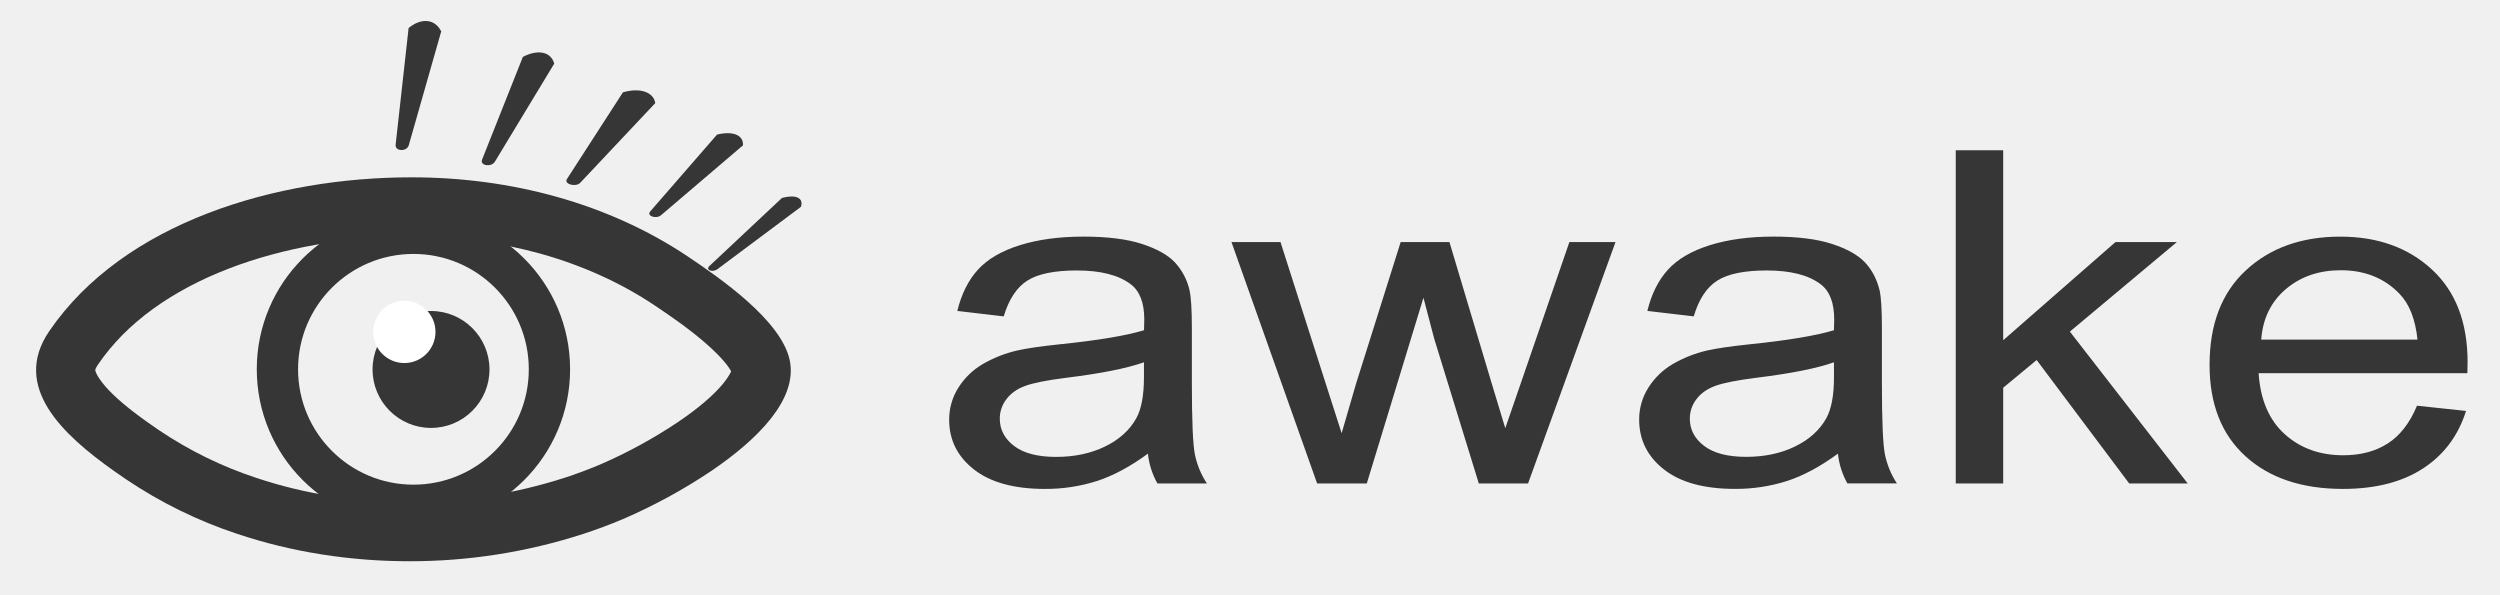
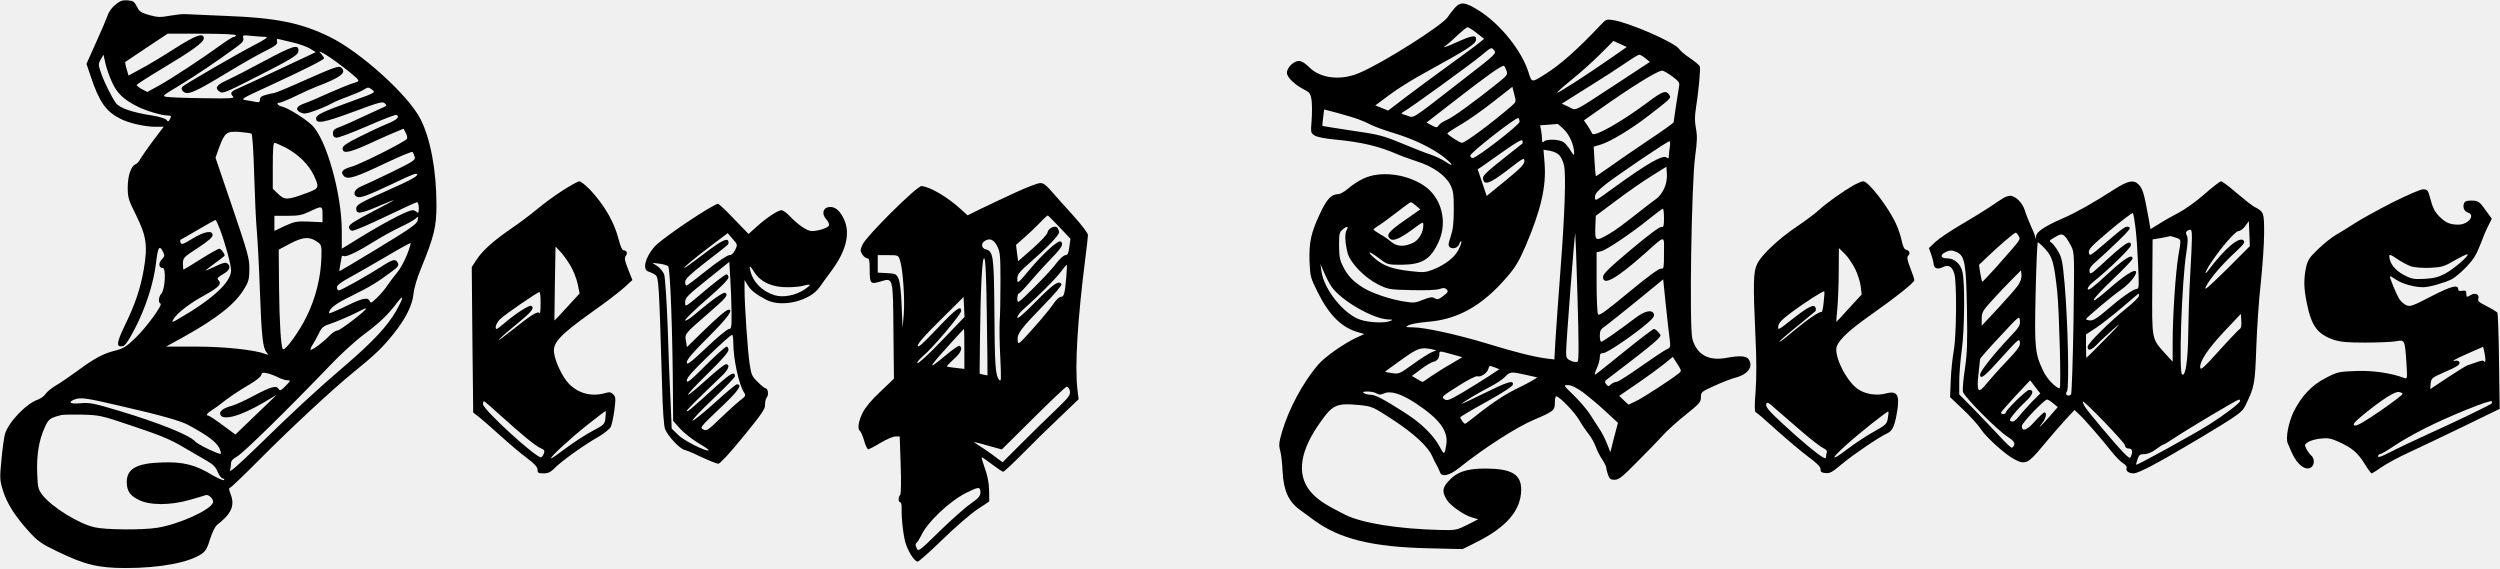
- <svg xmlns="http://www.w3.org/2000/svg" viewBox="0 0 2030 483">
-   <path d="M334.63 192a386.92 386.92 0 0 1 104.64 14.1c34 9.55 65.13 23.69 92.5 42 13.1 8.77 28.25 19.28 41.33 30.69 13.93 12.15 19 19.71 20.6 22.68-1.77 4.18-9.93 18.79-43.42 41.41a396.64 396.64 0 0 1-63.11 34.36c-9.31 3.93-18.92 7.52-28.61 10.68a411 411 0 0 1-126.22 19.78c-43.44 0-85.26-6.62-124.29-19.69a321 321 0 0 1-78.77-38.58 586.35 586.35 0 0 1-9.36-6.49c-15.84-11.23-27.12-20.82-34.48-29.31-7.76-9-8.12-13.13-8.12-13.16s.2-1.45 2.3-4.52c11.43-16.76 26.47-32 44.69-45.17C142 238 162.74 226.93 186 218c43.43-16.74 95.84-26 147.59-26h1.06m0-48h-1.06c-108.74 0-233 36.16-293.6 124.9C9 314.21 51.29 353.15 92.16 382.13c3.39 2.4 6.77 4.74 10.1 7a368.89 368.89 0 0 0 90.55 44.43c44.41 14.87 92 22.17 139.53 22.17a456.2 456.2 0 0 0 141.15-22.16q16.49-5.38 32.33-12.07a445 445 0 0 0 71.33-38.82c37.52-25.34 71.17-58.4 64-90.66C634 260 585 226 558.48 208.25 493.84 164.94 414.47 144 334.63 144z" fill="#363636" />
-   <circle cx="349.99" cy="300" r="47.47" fill="#363636" />
-   <circle cx="328.32" cy="269.5" r="25.29" fill="#fff" />
-   <path d="M650.37 167.94l-67.79 50.6c-4.05 3-10 .72-6.56-2.53l59-55.33h.05c11.06-2.9 17.41-.06 15.41 6.89zM603.32 118l-66.53 56.74c-4 3.39-12 .6-8.81-3.07l54.27-62.4h.06c12.57-3.09 21.24.33 21 8.29zM532.11 83.67l-60.92 64.71c-3.64 3.87-13.51 1.11-10.84-3l45.48-70.43h.07c13.5-3.87 24.27-.46 26.1 8.27zM450.06 51.63l-48.19 79.63c-2.87 4.76-12.38 3.29-10.44-1.61l33.14-83.47h.06c12-6.28 22.44-4.24 25.26 5zM358.29 25.41l-26.35 92.47c-1.57 5.53-11.31 5.14-10.69-.42l10.54-94.72c10.17-8.34 21-7.45 26.15 2.16z" fill="#363636" />
-   <circle cx="335.71" cy="299.87" r="110.44" fill="none" stroke="#363636" stroke-miterlimit="10" stroke-width="33.535" />
-   <path d="M932.1 368.37q-21.4 15.69-41.19 22.15a136.37 136.37 0 0 1-42.49 6.48q-37.42 0-57.57-15.8t-20.12-40.33a47.9 47.9 0 0 1 7.6-26.29 57.89 57.89 0 0 1 19.91-19.1A101.15 101.15 0 0 1 826 284.59q11.34-2.58 34.24-5 46.66-4.78 68.7-11.44c.14-4.55.22-7.44.22-8.67q0-20.3-10.92-28.61-14.76-11.25-43.87-11.25-27.18 0-40.13 8.21T815 256.9l-37.67-4.42q5.13-20.86 16.91-33.68t34-19.75q22.25-6.92 51.57-6.92 29.11 0 47.3 5.9t26.75 14.86a49.29 49.29 0 0 1 12 22.61q1.92 8.49 1.93 30.63v44.29q0 46.33 2.46 58.6a67.46 67.46 0 0 0 9.75 23.53h-40.19a63.21 63.21 0 0 1-7.71-24.18zm-3.21-74.19q-21 7.4-62.92 12.55-23.75 3-33.6 6.65t-15.19 10.79a25.61 25.61 0 0 0-5.35 15.83q0 13.29 11.66 22.15t34.14 8.85q22.25 0 39.59-8.4t25.47-23q6.19-11.25 6.2-33.22zM1069.5 392.55l-69.55-196h39.81l36.16 113.13 13.49 42.07q.85-3.13 11.77-40.41l36.17-114.79h39.59l34 113.68 11.34 37.46 13.06-37.83 39-113.31h37.45l-71 196h-40l-36.17-117.38-8.78-33.4-46 150.78zM1492.4 368.37q-21.4 15.69-41.2 22.15a136.3 136.3 0 0 1-42.48 6.46q-37.46 0-57.57-15.78T1331 340.87a47.82 47.82 0 0 1 7.6-26.29 57.86 57.86 0 0 1 19.9-19.1 101.35 101.35 0 0 1 27.72-10.89q11.34-2.58 34.24-5 46.66-4.78 68.7-11.44c.14-4.55.22-7.44.22-8.67q0-20.3-10.92-28.61-14.76-11.25-43.87-11.25-27.18 0-40.13 8.21t-19.15 29.06l-37.67-4.42q5.13-20.86 16.91-33.68t34-19.75q22.26-6.92 51.58-6.92 29.1 0 47.3 5.9t26.75 14.86q8.57 9 12 22.61 1.92 8.49 1.92 30.63v44.29q0 46.33 2.47 58.6a67.46 67.46 0 0 0 9.73 23.53h-40.23a63 63 0 0 1-7.67-24.17zm-3.21-74.19q-21 7.4-62.92 12.55-23.76 3-33.6 6.65t-15.19 10.79a25.61 25.61 0 0 0-5.35 15.78q0 13.29 11.66 22.15t34.13 8.86q22.26 0 39.6-8.4t25.47-23q6.19-11.25 6.2-33.22zM1588.07 392.55V122h38.52v154.28l91.17-79.72h49.87l-86.89 72.71 95.67 123.28h-47.52l-75.12-100.21-27.18 22.51v77.7zM1962.6 329.43l39.81 4.25q-9.42 30.07-34.89 46.69T1902.46 397q-49.86 0-79.08-26.49t-29.21-74.28q0-49.45 29.53-76.77t76.62-27.31q45.59 0 74.48 26.76t28.89 75.29c0 2-.07 4.93-.21 8.86H1834q2.13 32.29 21.18 49.46t47.52 17.16q21.18 0 36.16-9.59t23.74-30.66zm-126.48-53.7H1963q-2.57-24.74-14.55-37.1-18.42-19.19-47.73-19.19-26.54 0-44.62 15.32t-19.98 40.97z" fill="#363636" />
+ <svg xmlns="http://www.w3.org/2000/svg" version="1.0" width="1558pt" height="354pt" viewBox="0 0 1558 354" preserveAspectRatio="xMidYMid meet">
+   <g transform="translate(0,354) scale(0.1,-0.1)" fill="#000000" stroke="none">
+     <path d="M718 3510 c-21 -17 -42 -47 -48 -68 -7 -20 -39 -96 -72 -168 l-59 -132 25 -74 c54 -163 95 -222 186 -268 52 -27 153 -50 217 -50 l53 0 -66 -87 c-36 -49 -72 -100 -80 -114 -7 -15 -20 -29 -28 -32 -29 -11 -49 -69 -50 -142 0 -65 3 -78 53 -178 64 -130 72 -189 47 -336 -21 -121 -55 -220 -118 -349 -51 -106 -55 -136 -16 -130 17 2 35 27 75 103 70 134 120 288 135 414 12 103 21 118 45 70 10 -20 9 -27 -9 -46 -22 -23 -19 -53 6 -53 22 0 15 -133 -8 -159 -18 -20 -21 -58 -6 -63 17 -5 -87 -148 -157 -215 -55 -53 -74 -65 -125 -78 -76 -19 -130 -48 -238 -128 -47 -34 -106 -75 -133 -90 -26 -15 -54 -39 -63 -52 -9 -13 -30 -29 -47 -35 -74 -25 -185 -142 -206 -215 -6 -22 -16 -93 -22 -160 -11 -114 -11 -126 9 -191 25 -82 78 -164 163 -257 53 -59 77 -76 173 -122 172 -84 258 -105 430 -105 215 0 398 35 475 90 22 15 35 38 50 90 13 41 31 78 43 88 91 71 113 121 85 193 -10 25 -12 39 -4 39 5 0 87 78 181 173 198 199 459 442 596 553 128 104 172 146 242 233 77 96 118 179 125 250 3 33 22 99 48 161 80 196 95 256 95 393 0 213 -37 412 -99 534 -74 148 -375 420 -566 513 -180 88 -332 119 -650 131 -126 5 -241 10 -255 11 -14 1 -55 -4 -92 -10 -57 -11 -76 -10 -128 4 -52 15 -62 22 -77 53 -16 31 -23 36 -58 39 -32 2 -47 -3 -77 -28z m752 -190 c0 -5 -6 -10 -13 -10 -7 0 -44 -23 -82 -51 -104 -76 -310 -212 -389 -255 l-68 -37 -35 18 c-18 10 -32 22 -31 26 2 4 68 47 148 95 196 117 270 170 270 195 0 38 -49 21 -185 -66 -73 -47 -167 -103 -209 -125 l-75 -41 -12 41 c-7 22 -10 42 -8 44 2 2 62 42 134 90 l130 86 212 0 c135 0 213 -4 213 -10z m188 -10 c17 0 -9 -18 -81 -55 -95 -49 -420 -237 -440 -255 -15 -13 5 -40 29 -40 32 0 97 34 258 132 72 44 170 100 219 125 75 37 88 47 84 64 -4 15 -1 19 11 15 9 -2 49 -12 88 -21 39 -9 87 -26 106 -38 l36 -22 -217 -102 c-119 -56 -237 -111 -263 -122 -50 -21 -57 -31 -35 -53 11 -11 -20 -13 -182 -10 -108 1 -211 5 -230 8 -33 5 -31 6 75 70 104 63 242 156 352 237 42 30 53 43 48 59 -5 20 -2 20 56 14 34 -3 72 -6 86 -6z m469 -179 c43 -32 86 -68 96 -78 17 -19 16 -20 -24 -32 -23 -7 -89 -34 -148 -60 -58 -27 -127 -56 -153 -65 -53 -19 -61 -40 -23 -58 20 -9 36 -7 87 12 35 12 79 31 98 42 19 11 66 31 105 45 38 14 84 33 100 43 29 18 31 18 54 1 23 -17 22 -18 -111 -66 -202 -73 -238 -90 -238 -114 0 -35 48 -26 237 44 156 58 178 64 191 51 14 -13 12 -16 -14 -27 -16 -7 -72 -33 -124 -57 -52 -25 -115 -53 -140 -62 -36 -13 -45 -21 -45 -41 0 -17 6 -25 21 -27 11 -2 98 31 193 72 95 42 177 73 182 70 22 -13 3 -31 -61 -57 -39 -16 -116 -52 -173 -81 -78 -39 -102 -56 -102 -71 0 -34 38 -28 152 23 59 28 135 61 168 75 l60 25 13 -25 c8 -13 11 -30 9 -37 -7 -17 -293 -161 -350 -176 -54 -15 -68 -33 -43 -58 23 -23 71 -8 262 83 87 41 161 72 165 68 4 -5 10 -18 13 -30 7 -20 -6 -28 -146 -97 -84 -40 -170 -81 -190 -89 -41 -17 -52 -52 -22 -64 22 -8 65 8 232 87 112 54 142 65 142 52 0 -12 -48 -38 -168 -91 -195 -87 -212 -97 -212 -122 0 -34 26 -32 127 11 145 61 143 59 -22 -27 -117 -61 -150 -82 -150 -98 0 -12 8 -21 20 -23 11 -1 104 38 207 88 103 49 191 90 197 90 6 0 11 -17 11 -37 0 -29 -3 -34 -12 -25 -7 7 -19 12 -27 12 -33 0 -210 -95 -403 -217 l-38 -23 0 111 c0 232 -98 578 -187 660 -42 40 -150 107 -183 114 -30 7 -42 25 -17 25 7 0 54 19 103 43 49 24 105 49 124 56 156 59 194 89 155 121 -13 11 -47 -1 -210 -73 -106 -48 -200 -87 -207 -87 -7 0 -30 -5 -50 -11 -28 -7 -38 -15 -38 -30 0 -15 -5 -18 -22 -15 -13 3 -41 8 -62 11 -39 6 -37 8 140 89 217 100 344 164 344 173 0 3 -8 15 -17 26 -18 19 -18 20 14 4 17 -9 67 -43 110 -76z m-1429 -103 c31 -69 73 -109 159 -152 53 -27 152 -56 190 -56 21 0 22 -3 13 -21 -10 -18 -13 -19 -23 -6 -7 9 -45 20 -87 27 -125 19 -206 47 -228 78 -28 40 -72 129 -93 189 -17 50 -17 55 -1 83 l17 29 12 -54 c7 -30 25 -82 41 -117z m869 -321 c6 -4 13 -111 17 -254 4 -136 11 -297 17 -358 5 -60 14 -229 19 -375 10 -278 18 -348 41 -376 13 -16 12 -17 -6 -10 -69 26 -258 46 -433 46 l-187 0 107 59 c214 119 327 209 383 306 25 41 29 60 29 119 1 64 -10 102 -105 382 l-106 311 22 62 c35 95 47 104 126 99 37 -3 71 -8 76 -11z m217 -89 c77 -42 140 -104 172 -171 35 -77 34 -81 -45 -110 -118 -44 -137 -45 -177 -6 l-34 33 0 143 c0 98 3 143 11 143 6 0 39 -15 73 -32z m226 -415 l0 -48 -85 4 c-77 3 -90 0 -150 -27 l-65 -31 0 47 0 47 83 0 c68 0 91 5 137 27 77 37 80 36 80 -19z m592 -38 c-3 -20 -50 -53 -243 -170 -132 -80 -241 -145 -243 -145 -2 0 0 19 5 43 4 23 8 45 9 49 0 4 6 5 14 2 17 -6 91 30 201 99 44 27 112 64 150 82 39 18 79 40 90 49 11 8 21 16 21 16 1 0 -1 -11 -4 -25z m-1232 -52 c35 -93 70 -223 70 -258 0 -73 -114 -179 -324 -300 -42 -25 -47 -26 -38 -9 21 39 98 100 195 153 95 53 112 72 86 98 -8 8 1 17 30 34 42 23 52 48 28 67 -10 9 -29 4 -75 -18 -34 -16 -62 -28 -62 -26 0 1 27 22 60 46 33 24 60 45 60 47 0 14 -23 43 -33 43 -7 0 -59 -29 -116 -65 -57 -36 -105 -65 -107 -65 -2 0 -4 17 -4 38 1 36 4 39 93 97 65 43 92 66 92 80 0 32 -52 23 -127 -23 -57 -35 -67 -38 -73 -24 -3 9 -2 18 2 19 5 2 53 30 108 62 55 32 103 59 107 60 4 1 16 -25 28 -56z m610 -82 c23 -17 25 -24 23 -92 -3 -125 -35 -256 -93 -373 -45 -93 -134 -215 -147 -202 -12 12 -22 169 -24 386 l-2 234 73 39 c81 42 120 44 170 8z m556 -80 c-15 -37 -41 -86 -59 -107 -18 -21 -45 -57 -60 -79 -14 -23 -45 -58 -67 -80 -33 -32 -40 -36 -46 -22 -10 27 -45 20 -152 -33 -56 -27 -102 -46 -102 -42 2 29 38 58 139 107 112 55 162 85 253 153 39 29 45 38 37 54 -14 27 -31 23 -106 -26 -91 -58 -248 -146 -262 -146 -6 0 -11 9 -11 19 0 14 24 32 83 64 45 25 147 83 227 130 79 47 146 84 149 82 2 -3 -8 -36 -23 -74z m-67 -348 c-55 -96 -144 -192 -324 -346 -165 -141 -317 -281 -548 -507 -120 -116 -168 -158 -163 -140 3 14 6 34 6 45 0 13 13 27 37 40 37 19 329 306 578 566 66 70 163 158 216 197 94 70 147 120 203 195 45 59 43 35 -5 -50z m-189 13 c0 -13 -161 -136 -177 -136 -11 0 -32 -14 -49 -31 -34 -37 -103 -89 -117 -89 -5 0 -1 12 9 28 10 15 28 47 40 72 19 40 28 48 75 63 30 10 90 35 134 56 92 45 85 42 85 37z m-548 -427 c21 -11 47 -19 60 -19 20 0 20 -2 -12 -35 -28 -29 -36 -32 -43 -20 -14 25 -45 17 -151 -39 -55 -30 -119 -59 -141 -65 -54 -14 -80 -34 -72 -55 16 -40 127 -9 273 77 l79 47 -129 -124 -129 -124 -80 59 c-44 33 -84 59 -89 59 -17 0 -7 16 20 32 15 9 55 38 89 65 34 26 96 67 138 91 45 26 79 52 82 63 5 17 11 19 37 13 17 -3 48 -15 68 -25z m-981 -179 c256 -59 378 -93 427 -121 116 -63 168 -102 188 -140 8 -17 13 -34 10 -37 -8 -7 -143 58 -159 76 -32 39 -228 118 -479 193 -154 46 -179 51 -235 46 -64 -6 -84 5 -40 23 39 15 70 11 288 -40z m84 -128 c165 -55 232 -83 310 -130 55 -32 122 -71 148 -86 35 -20 52 -38 63 -66 9 -21 23 -40 32 -42 10 -2 13 -6 7 -10 -5 -3 -39 12 -75 33 -104 63 -179 82 -313 77 -155 -5 -216 -39 -217 -120 0 -57 18 -85 74 -113 69 -35 195 -35 316 -1 47 13 92 27 101 30 19 8 54 -27 46 -47 -18 -47 -214 -135 -347 -156 -92 -15 -324 -13 -391 3 -101 23 -269 128 -326 203 -25 33 -28 46 -31 130 -5 113 10 208 45 285 26 58 32 63 108 82 11 2 70 3 130 2 107 -3 116 -5 320 -74z" />
+     <path d="M1645 3159 c-93 -50 -198 -104 -233 -120 -66 -30 -77 -50 -39 -73 14 -9 47 4 180 72 274 139 307 159 307 187 0 41 -33 31 -215 -66z" />
+     <path d="M9068 3493 c-13 -16 -35 -42 -46 -60 -38 -54 -404 -286 -552 -348 -114 -49 -242 -34 -311 36 -25 25 -47 39 -64 39 -33 0 -75 -41 -75 -74 0 -27 49 -75 109 -105 34 -18 39 -25 45 -67 3 -27 3 -82 0 -125 -6 -74 -6 -77 18 -93 15 -10 65 -20 132 -26 162 -16 265 -40 384 -91 26 -12 81 -31 123 -45 96 -30 175 -85 206 -143 20 -39 23 -58 23 -156 0 -84 -5 -126 -19 -168 -16 -47 -17 -58 -6 -67 19 -16 52 -4 60 21 4 11 9 18 12 15 3 -3 -4 -25 -16 -49 -24 -50 -83 -96 -160 -127 -47 -18 -61 -19 -138 -10 -113 12 -171 33 -222 77 -59 50 -43 53 22 4 53 -40 55 -41 138 -41 132 1 184 32 235 144 57 126 17 277 -93 350 -110 73 -271 92 -374 44 -31 -14 -74 -42 -96 -62 -23 -20 -51 -36 -64 -36 -42 0 -71 -31 -114 -124 -55 -116 -68 -178 -64 -297 4 -91 6 -101 51 -190 71 -144 151 -222 254 -250 l36 -11 -50 -23 c-78 -36 -195 -119 -237 -167 -95 -111 -184 -277 -226 -421 -19 -65 -20 -83 -11 -115 6 -20 13 -79 15 -129 6 -118 36 -187 105 -238 26 -19 65 -48 87 -64 162 -120 365 -170 720 -178 l210 -5 80 40 c193 95 285 202 285 331 0 95 -59 130 -220 131 -123 0 -183 -21 -238 -84 -34 -39 -35 -65 -4 -113 21 -34 107 -94 153 -107 l41 -12 -68 -35 c-65 -32 -72 -34 -164 -32 -270 7 -488 42 -597 95 -111 56 -158 85 -199 126 -103 102 -93 250 30 430 91 133 110 142 265 127 72 -8 79 -11 200 -90 133 -87 219 -167 245 -225 8 -19 22 -46 30 -60 8 -14 17 -33 20 -43 10 -32 59 -21 118 26 153 123 363 258 472 303 116 49 126 57 126 104 0 22 3 40 8 40 20 0 114 -97 143 -147 18 -31 44 -70 59 -87 14 -17 34 -52 44 -78 9 -26 28 -63 42 -83 13 -20 24 -42 24 -49 0 -7 5 -27 11 -45 9 -25 16 -31 41 -31 26 0 49 18 142 113 62 61 134 136 160 165 26 29 90 87 142 128 85 68 94 78 94 108 0 32 3 35 83 71 45 21 104 44 131 51 81 21 116 71 82 117 -15 19 -57 22 -135 7 -113 -21 -185 18 -214 117 -20 69 -6 964 17 1137 13 95 14 129 5 176 -8 43 -8 75 0 126 16 100 30 246 24 261 -3 7 -30 30 -60 50 -30 20 -61 46 -69 58 -26 40 -307 163 -412 180 -40 6 -44 5 -78 -32 -142 -150 -248 -245 -344 -305 -85 -54 -84 -54 -104 10 -41 134 -177 304 -311 387 -83 52 -111 56 -147 18z m135 -159 l46 -36 -27 -22 c-15 -13 -103 -78 -197 -146 -93 -68 -216 -158 -272 -201 l-102 -78 -40 16 -40 16 87 65 c47 36 156 104 242 150 232 127 295 167 298 191 6 36 -21 33 -124 -14 -59 -27 -87 -36 -69 -23 17 12 53 44 80 70 28 26 55 48 61 48 6 0 32 -16 57 -36z m849 -147 c-163 -114 -343 -229 -348 -225 -2 3 37 38 88 79 51 41 131 112 178 159 l85 85 42 -19 41 -19 -86 -60z m-928 -138 c-345 -268 -308 -244 -356 -229 -37 11 -40 13 -22 23 38 20 423 299 485 351 63 53 64 53 80 33 16 -20 11 -25 -187 -178z m1130 128 l28 -23 -198 -130 c-292 -191 -257 -174 -308 -150 l-43 20 161 101 c89 55 195 124 236 152 41 29 80 52 85 52 6 1 23 -9 39 -22z m-866 -75 c9 -27 6 -31 -52 -78 -150 -120 -284 -217 -319 -231 -21 -9 -43 -23 -50 -33 -12 -17 -14 -17 -45 -1 l-32 17 144 112 c217 169 318 242 338 242 3 0 10 -13 16 -28z m1033 -38 c41 -30 48 -39 43 -62 -8 -47 -34 -217 -34 -224 0 -4 -75 -58 -166 -118 -91 -61 -199 -136 -241 -166 -42 -30 -77 -53 -78 -52 -1 2 -5 44 -8 94 l-5 90 44 13 c59 18 188 95 299 181 140 108 141 109 128 128 -19 32 -43 24 -135 -46 -165 -123 -337 -220 -346 -194 -2 6 -14 27 -27 47 l-24 35 97 68 c199 141 362 242 391 242 7 0 35 -16 62 -36z m-1004 -187 c-119 -103 -286 -227 -306 -227 -14 0 -91 50 -91 59 1 3 38 28 83 54 45 26 136 90 202 142 l120 94 12 -47 c13 -47 12 -47 -20 -75z m-950 -81 c23 -8 59 -24 80 -35 21 -11 83 -33 138 -50 124 -37 243 -95 313 -150 60 -48 65 -66 8 -27 -20 13 -60 32 -89 42 -29 9 -110 41 -182 71 -119 49 -144 55 -310 79 -99 15 -181 28 -183 29 -2 2 0 25 4 53 l6 50 87 -23 c47 -13 105 -30 128 -39z m1003 -15 c0 -19 -268 -226 -292 -226 -7 0 -14 7 -15 15 -2 17 286 242 299 234 4 -3 8 -13 8 -23z m274 -45 c36 -33 66 -101 66 -150 0 -17 -4 -14 -21 14 -11 19 -31 43 -42 52 -26 20 -107 24 -125 6 -9 -9 -12 -6 -12 14 0 14 -3 39 -6 56 l-6 31 53 4 c30 2 55 4 55 5 1 1 18 -13 38 -32z m-256 -90 c-1 -1 -58 -46 -126 -100 -98 -78 -123 -102 -120 -119 6 -45 42 -32 153 53 98 76 105 80 105 56 0 -20 -23 -44 -117 -121 l-118 -96 -28 83 -28 83 23 15 c12 8 74 52 138 97 82 58 116 77 118 66 2 -8 2 -16 0 -17z m918 -23 c-3 -21 -6 -46 -6 -57 0 -14 -3 -16 -13 -8 -23 20 -119 -35 -337 -193 -113 -82 -110 -81 -110 -51 0 18 17 38 66 77 75 59 384 268 398 269 5 0 6 -17 2 -37z m-685 -54 c10 -13 22 -40 26 -59 13 -59 5 -300 -22 -650 -14 -184 -28 -386 -32 -448 l-6 -112 -51 6 c-85 12 -192 39 -369 93 -185 56 -388 101 -463 101 -47 1 -48 1 -24 14 14 7 65 16 113 20 190 14 343 99 497 278 54 62 76 99 118 196 95 223 129 370 118 512 l-7 87 42 -7 c26 -5 49 -17 60 -31z m651 -202 c-11 -25 -32 -53 -46 -63 -15 -11 -50 -37 -78 -59 -141 -111 -177 -138 -224 -165 -80 -46 -85 -43 -82 43 l3 72 127 95 c69 52 168 121 220 153 l93 58 3 -45 c2 -29 -4 -62 -16 -89z m-1547 -109 l26 -23 -100 -70 c-99 -69 -115 -91 -87 -114 19 -16 63 3 144 63 62 46 62 46 62 20 0 -42 -29 -91 -63 -107 -56 -26 -100 -25 -136 5 -17 15 -49 37 -71 49 -22 13 -40 25 -40 29 0 3 13 13 28 22 16 9 66 46 113 82 46 36 87 66 91 66 4 0 19 -10 33 -22z m1545 -78 c0 -48 -3 -58 -15 -54 -9 4 -78 -47 -190 -141 -137 -115 -175 -152 -175 -171 0 -58 82 -12 258 144 136 121 122 120 122 4 0 -90 -2 -100 -17 -96 -12 3 -79 -45 -202 -147 -140 -116 -185 -149 -192 -138 -5 8 -9 98 -9 200 l0 187 28 6 c34 8 191 114 297 200 44 35 83 65 88 65 4 1 7 -26 7 -59z m-1979 -77 c-12 -23 -8 -81 8 -142 18 -62 106 -152 190 -194 63 -31 71 -32 208 -35 86 -2 156 0 174 7 24 8 34 8 45 -3 11 -12 8 -18 -21 -40 -29 -22 -37 -25 -53 -15 -16 10 -30 8 -73 -9 -48 -20 -61 -21 -119 -11 -85 13 -200 52 -253 85 -63 39 -96 73 -125 129 -22 42 -26 63 -27 133 0 76 2 85 24 103 28 23 37 19 22 -8z m1440 -412 c8 -277 9 -395 1 -403 -7 -7 -19 -6 -41 3 -27 12 -31 19 -31 54 -1 45 53 745 57 741 1 -1 8 -179 14 -395z m-1532 61 c62 -87 260 -201 355 -203 26 0 28 -2 11 -9 -34 -15 -130 -11 -186 7 -103 33 -229 189 -244 304 l-6 44 24 -56 c13 -31 34 -70 46 -87z m2106 -322 c7 -54 6 -56 -20 -68 -15 -7 -87 -55 -161 -107 -73 -52 -141 -95 -150 -95 -10 0 -25 -7 -34 -15 -15 -14 -18 -14 -30 0 -8 9 -9 19 -4 24 5 4 74 57 154 118 80 61 156 123 169 137 24 25 24 26 6 46 -10 11 -22 20 -28 20 -5 0 -87 -62 -181 -138 -94 -76 -176 -142 -183 -146 -7 -4 -4 11 7 36 11 24 20 55 20 71 0 21 5 27 23 27 23 0 193 116 276 188 32 27 43 43 38 55 -11 30 -57 20 -116 -25 -107 -81 -203 -148 -212 -148 -5 0 -9 17 -9 38 0 31 6 41 33 59 17 12 106 83 197 157 l165 135 16 -157 c9 -86 20 -182 24 -212z m-1485 -66 l32 -7 -32 -13 c-17 -8 -70 -41 -116 -75 -82 -59 -87 -61 -130 -54 -25 3 -44 8 -42 9 1 2 48 35 103 75 101 72 118 78 185 65z m129 -32 l64 -18 -74 -44 c-41 -23 -95 -58 -122 -76 -26 -19 -49 -34 -52 -34 -2 0 -18 8 -35 19 l-31 18 56 42 c31 23 65 44 77 46 24 5 38 22 38 48 0 21 0 21 79 -1z m1414 -118 c-51 -41 -224 -153 -266 -173 l-48 -23 -29 27 -29 28 108 74 c59 40 134 95 167 121 l59 48 28 -44 c27 -42 27 -45 10 -58z m-1147 36 l28 -11 -65 -43 c-35 -23 -108 -68 -161 -100 -89 -52 -100 -56 -118 -43 -18 13 -13 18 87 81 61 39 112 65 121 61 19 -7 59 19 67 45 7 23 6 23 41 10z m193 -46 l72 -16 -31 -19 c-17 -11 -68 -37 -113 -59 -69 -34 -157 -94 -283 -195 -25 -20 -26 -20 -40 -1 -8 11 -14 22 -14 25 0 4 73 47 162 96 99 55 164 97 166 108 6 30 -31 19 -177 -53 -77 -38 -141 -68 -141 -66 0 6 114 74 179 107 35 18 75 45 90 60 31 33 37 34 130 13z m355 -108 c33 -25 96 -77 140 -118 l79 -73 -24 -91 -23 -92 -22 55 c-12 30 -33 71 -47 91 -13 21 -41 62 -60 93 -20 30 -66 83 -101 117 -64 62 -64 62 -34 62 20 0 51 -15 92 -44z m-1285 -8 c15 -9 25 -9 46 0 41 19 108 -2 199 -62 144 -95 201 -170 190 -251 -10 -70 -14 -73 -39 -24 -39 75 -118 153 -226 221 -136 86 -179 108 -209 108 -14 0 -32 5 -40 10 -11 7 -5 10 23 10 20 0 46 -5 56 -12z" />
+     <path d="M3505 2352 c-50 -32 -119 -83 -155 -113 -36 -30 -105 -83 -155 -117 -117 -80 -186 -141 -224 -199 l-31 -47 4 -453 5 -454 35 -27 c19 -15 79 -67 133 -116 54 -49 128 -112 166 -140 48 -36 67 -57 67 -73 0 -20 5 -23 38 -23 29 0 44 8 70 34 40 42 189 148 275 196 34 20 67 47 74 61 6 13 16 60 22 104 9 71 8 82 -7 97 -14 15 -24 16 -52 8 -84 -24 -167 -2 -227 61 -38 40 -83 135 -90 190 -9 62 35 110 226 247 91 64 187 137 213 162 l49 45 -27 68 c-21 53 -24 70 -14 82 13 16 6 35 -14 35 -8 0 -20 26 -30 66 -28 110 -88 214 -179 312 -28 28 -57 52 -66 52 -9 0 -57 -26 -106 -58z m48 -464 c19 -31 40 -84 47 -117 l12 -60 -78 -85 c-43 -47 -78 -85 -79 -83 0 1 1 105 3 231 l4 229 28 -29 c16 -16 44 -55 63 -86z m-184 -240 c0 -40 -3 -67 -6 -61 -7 19 -50 -7 -171 -104 -59 -47 -96 -74 -82 -59 14 16 67 62 118 103 86 70 104 94 83 107 -11 7 -93 -45 -158 -100 -28 -24 -54 -44 -57 -44 -16 0 -3 39 22 62 31 30 232 168 244 168 4 0 8 -33 7 -72z m-251 -696 c129 -117 220 -192 253 -206 22 -9 25 -15 18 -34 -5 -12 -13 -22 -18 -22 -35 0 -361 298 -361 331 0 10 3 19 6 19 3 0 49 -40 102 -88z m655 -17 c-4 -39 -8 -42 -79 -80 -41 -21 -116 -70 -166 -107 -50 -38 -92 -67 -94 -65 -8 7 123 127 230 212 60 47 109 85 111 83 1 -2 0 -21 -2 -43z" />
+     <path d="M11554 2387 c-71 -41 -168 -110 -214 -152 -25 -23 -87 -70 -138 -104 -115 -77 -224 -179 -251 -235 -25 -50 -26 -125 -11 -453 7 -139 7 -255 1 -340 -7 -86 -7 -129 0 -132 6 -1 65 -52 132 -113 67 -60 156 -135 198 -166 54 -40 76 -63 75 -77 -1 -16 6 -21 31 -23 27 -3 43 6 99 54 68 57 236 172 286 194 30 14 44 41 58 119 22 118 6 149 -66 129 -60 -16 -129 -5 -177 28 -74 52 -153 216 -129 269 21 45 78 98 196 182 173 122 286 212 286 227 0 7 -11 41 -25 76 -17 43 -22 67 -15 74 16 16 12 33 -9 39 -14 3 -22 20 -30 58 -6 30 -22 77 -36 106 -47 103 -171 263 -203 263 -10 0 -35 -11 -58 -23z m7 -522 c16 -33 32 -83 35 -110 l6 -50 -79 -86 c-43 -48 -79 -86 -79 -85 -1 0 2 42 7 91 4 50 8 153 8 229 l1 140 36 -35 c19 -18 48 -61 65 -94z m-196 -210 c-3 -36 -10 -63 -14 -60 -11 6 -81 -41 -175 -119 -43 -37 -81 -66 -85 -66 -7 1 25 29 136 119 43 35 82 67 86 71 4 4 5 14 1 23 -9 24 -45 6 -147 -74 -84 -66 -88 -69 -85 -43 2 21 21 41 78 84 83 62 203 140 209 134 2 -2 0 -33 -4 -69z m-132 -808 c56 -48 114 -93 130 -100 16 -7 25 -17 22 -25 -3 -8 -5 -20 -5 -28 0 -11 -4 -12 -19 -4 -35 18 -143 109 -253 211 -83 77 -105 103 -101 119 5 18 12 14 64 -33 33 -28 105 -91 162 -140z m532 86 c-6 -35 -12 -41 -85 -82 -43 -23 -120 -74 -170 -112 -103 -79 -104 -61 -2 30 88 79 255 211 260 206 2 -2 1 -21 -3 -42z" />
+     <path d="M13178 2361 c-132 -85 -240 -146 -321 -181 -111 -48 -167 -85 -168 -112 -1 -20 -2 -21 -6 -3 -2 11 -15 43 -28 70 -12 28 -29 69 -36 93 -14 48 -59 92 -92 92 -12 0 -34 -8 -48 -18 -15 -9 -51 -33 -80 -53 -30 -20 -109 -69 -176 -108 -67 -39 -140 -88 -162 -109 l-40 -38 14 -39 c8 -22 14 -47 15 -56 0 -30 24 -41 55 -25 38 20 61 6 75 -42 15 -56 13 -381 -4 -476 -8 -45 -17 -128 -19 -186 l-4 -105 79 -75 c44 -41 95 -97 113 -125 35 -52 151 -157 208 -187 68 -36 86 -28 175 80 44 53 107 126 140 162 l60 65 27 -25 c35 -32 146 -160 204 -234 25 -31 57 -64 72 -73 17 -10 25 -22 22 -31 -7 -17 14 -32 44 -32 31 0 158 68 408 217 248 149 267 163 288 205 57 118 60 133 68 358 4 118 16 301 28 405 11 105 21 244 21 311 0 131 -1 134 -61 165 -15 8 -64 47 -110 86 -46 40 -90 73 -97 73 -7 0 -54 -36 -105 -81 -51 -45 -123 -96 -162 -116 -38 -20 -93 -50 -121 -69 l-52 -32 -16 91 c-24 130 -33 160 -56 185 -31 34 -67 27 -152 -27z m131 -246 c6 -49 13 -154 16 -232 6 -120 5 -143 -7 -143 -22 0 -97 -53 -186 -130 -58 -50 -86 -68 -106 -67 -14 1 -26 5 -26 8 0 8 169 150 218 183 53 36 103 98 93 114 -10 16 -73 -25 -178 -117 -129 -112 -106 -65 32 66 69 65 125 124 125 131 0 33 -49 3 -157 -97 -84 -78 -119 -105 -122 -93 -2 9 12 28 35 46 95 76 234 211 234 228 0 38 -36 15 -182 -120 -67 -61 -73 -65 -76 -43 -3 18 9 34 50 69 29 26 89 81 133 124 64 62 76 78 63 83 -20 8 -32 0 -156 -107 -85 -73 -90 -76 -94 -53 -4 21 14 40 131 139 75 63 139 111 143 108 4 -4 11 -47 17 -97z m566 -255 c-119 -117 -143 -137 -127 -105 26 51 96 133 181 212 54 50 64 64 53 74 -26 28 -116 -48 -220 -186 -32 -43 -16 0 22 55 61 91 147 190 166 190 11 0 30 14 42 31 l23 31 3 -78 3 -78 -146 -146z m-215 198 c0 -29 -5 -136 -11 -238 -6 -102 -11 -264 -12 -360 -2 -170 -17 -268 -38 -254 -22 13 -2 582 26 758 10 64 11 95 3 109 -7 15 -7 22 3 28 25 16 29 10 29 -43z m-1080 11 c13 -23 21 -12 -139 -193 -47 -52 -86 -94 -88 -92 -2 2 -7 26 -12 54 l-8 51 51 49 c74 71 169 152 178 152 4 0 12 -9 18 -21z m292 -6 c9 -10 25 -36 36 -58 20 -40 20 -51 14 -475 -4 -239 -11 -440 -15 -447 -4 -7 -14 -10 -22 -7 -12 5 -12 10 -3 27 14 26 5 431 -15 664 -13 143 -17 167 -41 207 -14 25 -34 49 -43 55 -14 8 -12 12 18 30 41 25 52 26 71 4z m687 -4 c36 -13 35 -5 16 -116 -17 -105 -35 -371 -35 -538 l0 -119 -45 49 c-87 96 -84 84 -82 418 l2 295 55 9 c30 6 55 11 56 12 1 0 15 -4 33 -10z m-812 -72 c44 -48 54 -84 74 -267 12 -119 25 -600 15 -600 -22 0 -79 59 -100 103 -54 112 -58 144 -50 490 4 174 10 317 14 317 4 0 25 -19 47 -43z m-553 -18 c51 -24 59 -69 64 -354 4 -214 1 -281 -13 -376 -10 -64 -15 -127 -12 -141 8 -31 211 -236 276 -278 37 -24 47 -37 44 -51 -3 -10 -10 -19 -16 -19 -5 0 -40 32 -76 72 -36 39 -108 114 -158 166 l-93 94 0 82 c0 44 7 133 16 196 17 126 20 420 4 485 -11 51 -50 85 -96 85 -40 0 -46 21 -11 38 29 14 41 14 71 1z m382 -208 c-15 -21 -71 -85 -126 -144 l-100 -107 0 44 c0 40 6 50 72 122 40 44 95 102 123 129 l50 50 3 -28 c2 -19 -6 -42 -22 -66z m754 -65 c0 -8 -33 -40 -72 -72 -112 -90 -248 -225 -248 -245 0 -29 23 -23 61 17 18 20 66 63 104 97 51 44 38 28 -50 -61 -66 -67 -121 -122 -122 -122 -2 0 -3 33 -3 73 l0 73 63 41 c34 23 107 80 162 127 55 47 101 86 102 86 2 0 3 -6 3 -14z m627 -207 c-7 -5 -65 -65 -128 -135 -92 -103 -115 -123 -117 -106 -6 38 49 120 152 229 l101 107 3 -44 c2 -29 -1 -46 -11 -51z m-1434 -52 c-95 -100 -183 -211 -183 -231 0 -35 29 -12 135 107 103 114 110 120 113 94 3 -23 -11 -43 -83 -119 -48 -50 -104 -113 -125 -139 -52 -66 -63 -52 -50 62 5 46 10 88 10 92 0 4 55 67 123 139 121 131 122 132 125 99 3 -28 -5 -41 -65 -104z m141 -400 c-27 -29 -64 -69 -81 -91 -22 -27 -36 -37 -48 -32 -14 5 -13 11 14 44 16 21 51 58 76 81 45 42 54 71 20 71 -16 0 -145 -126 -145 -141 0 -5 -7 -9 -15 -9 -8 0 -15 3 -15 8 0 4 41 51 91 105 l91 97 31 -41 32 -41 -51 -51z m132 -11 l28 -23 -54 -62 c-56 -63 -78 -81 -41 -35 22 27 28 64 12 64 -5 0 -32 -25 -60 -56 -49 -56 -81 -67 -81 -29 0 19 140 165 157 165 7 0 24 -11 39 -24z m1164 15 c0 -13 -98 -87 -196 -149 -96 -60 -446 -253 -451 -248 -2 1 2 17 8 34 9 27 16 32 43 32 20 0 47 11 72 30 21 16 43 30 47 30 4 0 36 19 70 42 74 50 389 238 400 238 4 0 7 -4 7 -9z m-718 -275 c2 -13 10 -21 22 -21 23 0 29 -14 18 -44 -7 -21 -9 -20 -46 16 -48 48 -231 265 -245 292 -6 11 -11 23 -11 28 0 16 259 -252 262 -271z" />
+     <path d="M6330 2341 c-69 -31 -164 -77 -213 -100 l-87 -43 -43 39 c-83 76 -196 142 -245 143 -29 0 -340 -308 -366 -363 -16 -35 -16 -40 -2 -63 9 -13 23 -24 31 -24 12 0 15 -15 15 -67 0 -91 4 -96 65 -78 82 25 80 33 83 -311 l3 -294 -85 -81 c-54 -50 -94 -99 -110 -131 -26 -53 -34 -102 -17 -113 5 -3 17 -30 26 -60 8 -30 20 -55 26 -55 5 0 40 18 76 40 37 22 79 40 93 40 l27 0 6 -177 c4 -108 2 -182 -3 -187 -13 -13 -13 -46 0 -46 6 0 10 -17 9 -37 -2 -66 12 -187 28 -228 19 -54 55 -105 72 -105 7 0 77 62 155 138 77 75 175 160 216 187 l75 50 -1 70 c-1 47 -10 93 -27 138 -13 37 -22 67 -18 67 3 0 33 -21 65 -45 33 -25 63 -45 68 -45 5 0 62 53 126 118 64 65 168 167 231 226 l113 108 -7 57 c-18 144 0 440 50 831 8 63 15 124 15 135 0 12 -38 62 -92 122 -51 56 -112 124 -136 152 -33 38 -50 51 -70 50 -15 0 -83 -26 -152 -58z m273 -217 l68 -72 -7 -51 c-5 -40 -11 -51 -24 -51 -10 0 -34 -21 -54 -47 -19 -27 -82 -95 -140 -153 -104 -103 -106 -104 -106 -72 0 17 4 32 8 32 5 0 39 35 75 78 36 42 95 107 131 144 64 65 77 90 56 103 -16 10 -110 -75 -194 -176 -74 -88 -76 -89 -76 -57 0 29 11 42 85 107 101 88 175 165 175 183 0 7 -4 19 -9 27 -13 20 -58 0 -63 -28 -2 -12 -43 -56 -93 -100 l-90 -79 -7 51 -6 51 51 45 c29 25 72 66 97 92 25 27 47 47 50 46 3 -1 36 -34 73 -73z m-388 -119 c18 -36 20 -60 20 -220 0 -99 -2 -211 -5 -250 -2 -38 -1 -140 4 -225 6 -139 6 -153 -8 -136 -23 28 -27 93 -29 436 -3 338 -7 364 -54 376 -27 7 -31 38 -5 53 31 19 56 8 77 -34z m-606 -88 c18 -54 31 -245 23 -337 l-7 -85 -6 140 c-3 90 -11 151 -20 170 -13 28 -19 30 -72 33 l-57 3 0 54 0 55 64 0 c64 0 64 0 75 -33z m541 -355 c3 -196 5 -358 4 -360 -1 -2 -12 0 -25 3 l-24 6 2 202 c4 346 14 530 27 517 8 -7 13 -121 16 -368z m495 251 c-9 -105 -14 -123 -34 -123 -10 0 -31 -20 -47 -45 -16 -24 -72 -92 -124 -150 -94 -105 -95 -106 -98 -75 -4 40 19 71 166 222 63 64 111 121 107 127 -15 26 -48 4 -158 -107 -78 -79 -117 -113 -117 -100 0 10 19 35 43 55 91 81 190 180 225 225 20 27 38 48 40 48 2 0 1 -35 -3 -77z m-776 -396 c-77 -81 -146 -144 -151 -140 -6 3 8 21 31 41 60 49 241 263 241 284 0 38 -32 14 -149 -109 -91 -96 -121 -123 -121 -107 0 15 47 68 143 162 l142 141 3 -62 3 -62 -142 -148z m141 -52 l0 -124 -52 6 c-29 3 -55 7 -57 9 -2 2 17 22 42 45 45 39 59 71 37 84 -5 3 -42 -22 -82 -56 -118 -98 -118 -89 -2 40 59 66 110 121 111 121 2 0 3 -56 3 -125z m654 -251 c12 -31 5 -42 -81 -125 -49 -46 -144 -139 -212 -207 l-123 -123 -52 39 c-28 21 -68 49 -88 61 -21 13 -38 24 -38 26 0 1 39 -8 86 -22 l87 -24 197 195 c108 108 202 196 207 196 6 0 14 -7 17 -16z m-554 -642 c0 -23 -11 -36 -62 -72 -35 -24 -122 -102 -194 -172 -128 -126 -131 -127 -142 -103 -8 17 -8 26 -1 31 6 4 18 23 28 43 38 85 178 218 285 271 74 37 86 38 86 2z" />
+     <path d="M14907 2277 c-90 -46 -195 -104 -233 -129 -38 -24 -90 -57 -117 -72 -26 -15 -76 -55 -111 -89 -55 -53 -65 -69 -75 -115 -15 -72 -14 -129 5 -220 29 -144 65 -193 166 -229 42 -14 83 -18 198 -18 80 0 166 4 191 8 56 11 56 11 66 -137 6 -95 5 -99 -13 -92 -81 31 -195 48 -301 44 -108 -4 -117 -6 -190 -44 -85 -43 -151 -113 -199 -210 -32 -66 -51 -166 -37 -196 6 -13 17 -39 25 -58 35 -80 93 -121 126 -88 17 17 15 53 -4 69 -8 7 -22 25 -30 40 -13 27 -13 29 10 44 14 9 49 19 79 22 46 5 64 1 113 -21 83 -38 118 -68 160 -136 20 -33 40 -60 44 -60 4 0 31 17 61 38 30 21 110 65 179 96 69 32 222 105 342 163 l216 105 -4 295 c-2 162 -7 299 -10 304 -3 5 -32 23 -65 40 -50 25 -59 33 -54 49 8 25 -20 38 -46 22 -26 -16 -29 -15 -29 9 0 17 -5 20 -25 17 -16 -3 -25 -1 -25 7 0 34 -40 24 -167 -41 -117 -61 -134 -67 -157 -56 -14 6 -32 22 -42 36 -19 29 -64 139 -60 144 2 2 20 -8 40 -22 37 -25 113 -46 167 -46 38 0 132 27 179 50 19 10 60 45 91 77 42 44 62 76 84 133 15 41 38 96 51 121 l23 46 -35 48 c-42 60 -49 65 -96 65 -27 0 -38 -5 -43 -19 -8 -25 3 -49 26 -56 48 -16 0 -75 -60 -75 -53 0 -80 12 -118 50 -32 33 -42 53 -62 128 -10 37 -15 42 -41 42 -16 0 -99 -36 -193 -83z m122 -398 c21 -6 74 -10 117 -8 72 4 87 8 153 47 41 23 76 40 79 37 10 -9 -85 -90 -139 -120 -42 -22 -69 -29 -129 -33 -67 -3 -81 -1 -130 25 -54 28 -88 72 -90 116 0 14 9 11 51 -18 28 -19 68 -40 88 -46z m460 -579 c0 -14 -2 -20 -7 -13 -5 8 -17 7 -47 -4 -22 -8 -48 -17 -58 -20 -10 -3 -66 -38 -125 -77 l-107 -71 3 35 c4 34 7 36 93 74 67 28 89 43 87 55 -2 10 -11 15 -23 13 -34 -6 -11 7 81 48 l89 39 6 -27 c4 -15 7 -38 8 -52z m-516 -214 c1 -6 -63 -54 -141 -108 -104 -71 -148 -96 -159 -89 -12 6 0 21 56 67 110 90 193 144 219 141 12 -1 24 -6 25 -11z m556 -60 c-11 -10 -234 -118 -388 -187 -96 -44 -208 -97 -248 -118 -50 -26 -73 -34 -73 -25 0 8 6 14 13 14 7 0 46 23 87 51 41 28 129 78 195 111 150 76 409 180 414 167 1 -6 1 -12 0 -13z" />
+     <path d="M4405 2234 c-124 -75 -295 -196 -326 -231 -59 -68 -78 -146 -36 -156 12 -4 31 -13 41 -20 21 -16 23 -41 42 -687 4 -156 11 -256 19 -275 19 -45 91 -122 122 -129 16 -4 65 -25 110 -47 45 -21 90 -39 100 -39 11 1 72 67 156 170 115 141 137 173 135 198 -1 17 4 37 11 46 13 15 7 56 -8 56 -5 0 -27 17 -48 39 -37 35 -41 45 -52 117 -12 87 -31 364 -31 459 l0 60 19 -31 c21 -35 54 -60 120 -94 96 -48 270 -5 329 81 15 22 46 64 69 95 96 127 124 239 83 327 -24 52 -52 77 -85 77 -46 0 -58 -42 -24 -79 11 -12 18 -28 15 -36 -5 -15 -66 -35 -107 -35 -29 0 -86 39 -138 94 -19 20 -42 36 -51 36 -22 0 -94 -48 -155 -103 l-50 -45 -91 94 c-49 52 -94 94 -100 94 -5 0 -36 -16 -69 -36z m177 -251 c-11 -22 -23 -33 -37 -33 -12 0 -74 -41 -141 -95 -65 -52 -122 -95 -126 -95 -5 0 -8 11 -8 23 0 18 28 45 121 118 158 122 149 114 149 128 0 34 -38 17 -149 -68 -66 -50 -122 -91 -126 -91 -10 0 62 60 168 140 l102 77 31 -36 c31 -35 31 -36 16 -68z m-23 -385 c1 -97 -1 -108 -16 -108 -10 0 -73 -52 -140 -116 -103 -97 -123 -112 -123 -92 0 17 38 62 135 158 119 119 157 170 126 170 -15 0 -68 -46 -168 -143 l-92 -90 -6 37 c-9 45 -8 46 140 174 110 95 126 114 105 127 -11 7 -81 -42 -187 -132 -36 -31 -63 -47 -63 -39 0 8 61 67 135 131 86 74 135 124 135 136 0 10 -6 19 -13 19 -7 0 -63 -42 -125 -94 -139 -117 -132 -113 -132 -78 0 27 17 43 138 140 l137 110 6 -101 c4 -56 7 -150 8 -209z m-395 283 c13 -11 28 -418 30 -820 l1 -144 42 -47 c23 -26 74 -66 113 -90 39 -23 70 -44 67 -46 -12 -12 -155 59 -191 96 l-40 39 -7 168 c-5 93 -13 301 -18 464 -6 164 -16 311 -22 329 -7 17 -26 41 -43 52 l-31 20 43 -5 c23 -3 49 -10 56 -16z m540 -42 c39 -58 109 -89 201 -89 39 0 86 4 104 10 48 13 49 6 5 -24 -55 -37 -133 -52 -186 -36 -77 23 -135 81 -152 153 -9 37 -3 34 28 -14z m-134 -435 c0 -100 34 -260 67 -310 12 -20 10 -23 -24 -49 -21 -16 -76 -66 -123 -111 -78 -76 -87 -82 -108 -70 -21 11 -17 16 103 130 117 110 146 151 107 151 -6 0 -70 -53 -141 -118 -72 -64 -132 -113 -135 -108 -3 5 55 66 129 136 74 70 135 133 135 140 0 33 -25 20 -111 -57 -156 -142 -189 -170 -189 -160 0 8 44 52 222 223 40 38 49 69 22 69 -9 0 -63 -43 -120 -95 -57 -52 -109 -95 -116 -95 -7 0 47 58 120 129 87 85 132 136 132 150 0 12 -6 21 -12 21 -7 0 -66 -53 -130 -117 -97 -97 -118 -114 -118 -94 0 17 38 60 138 156 75 73 140 131 145 128 4 -2 7 -24 7 -49z" />
+   </g>
</svg>
